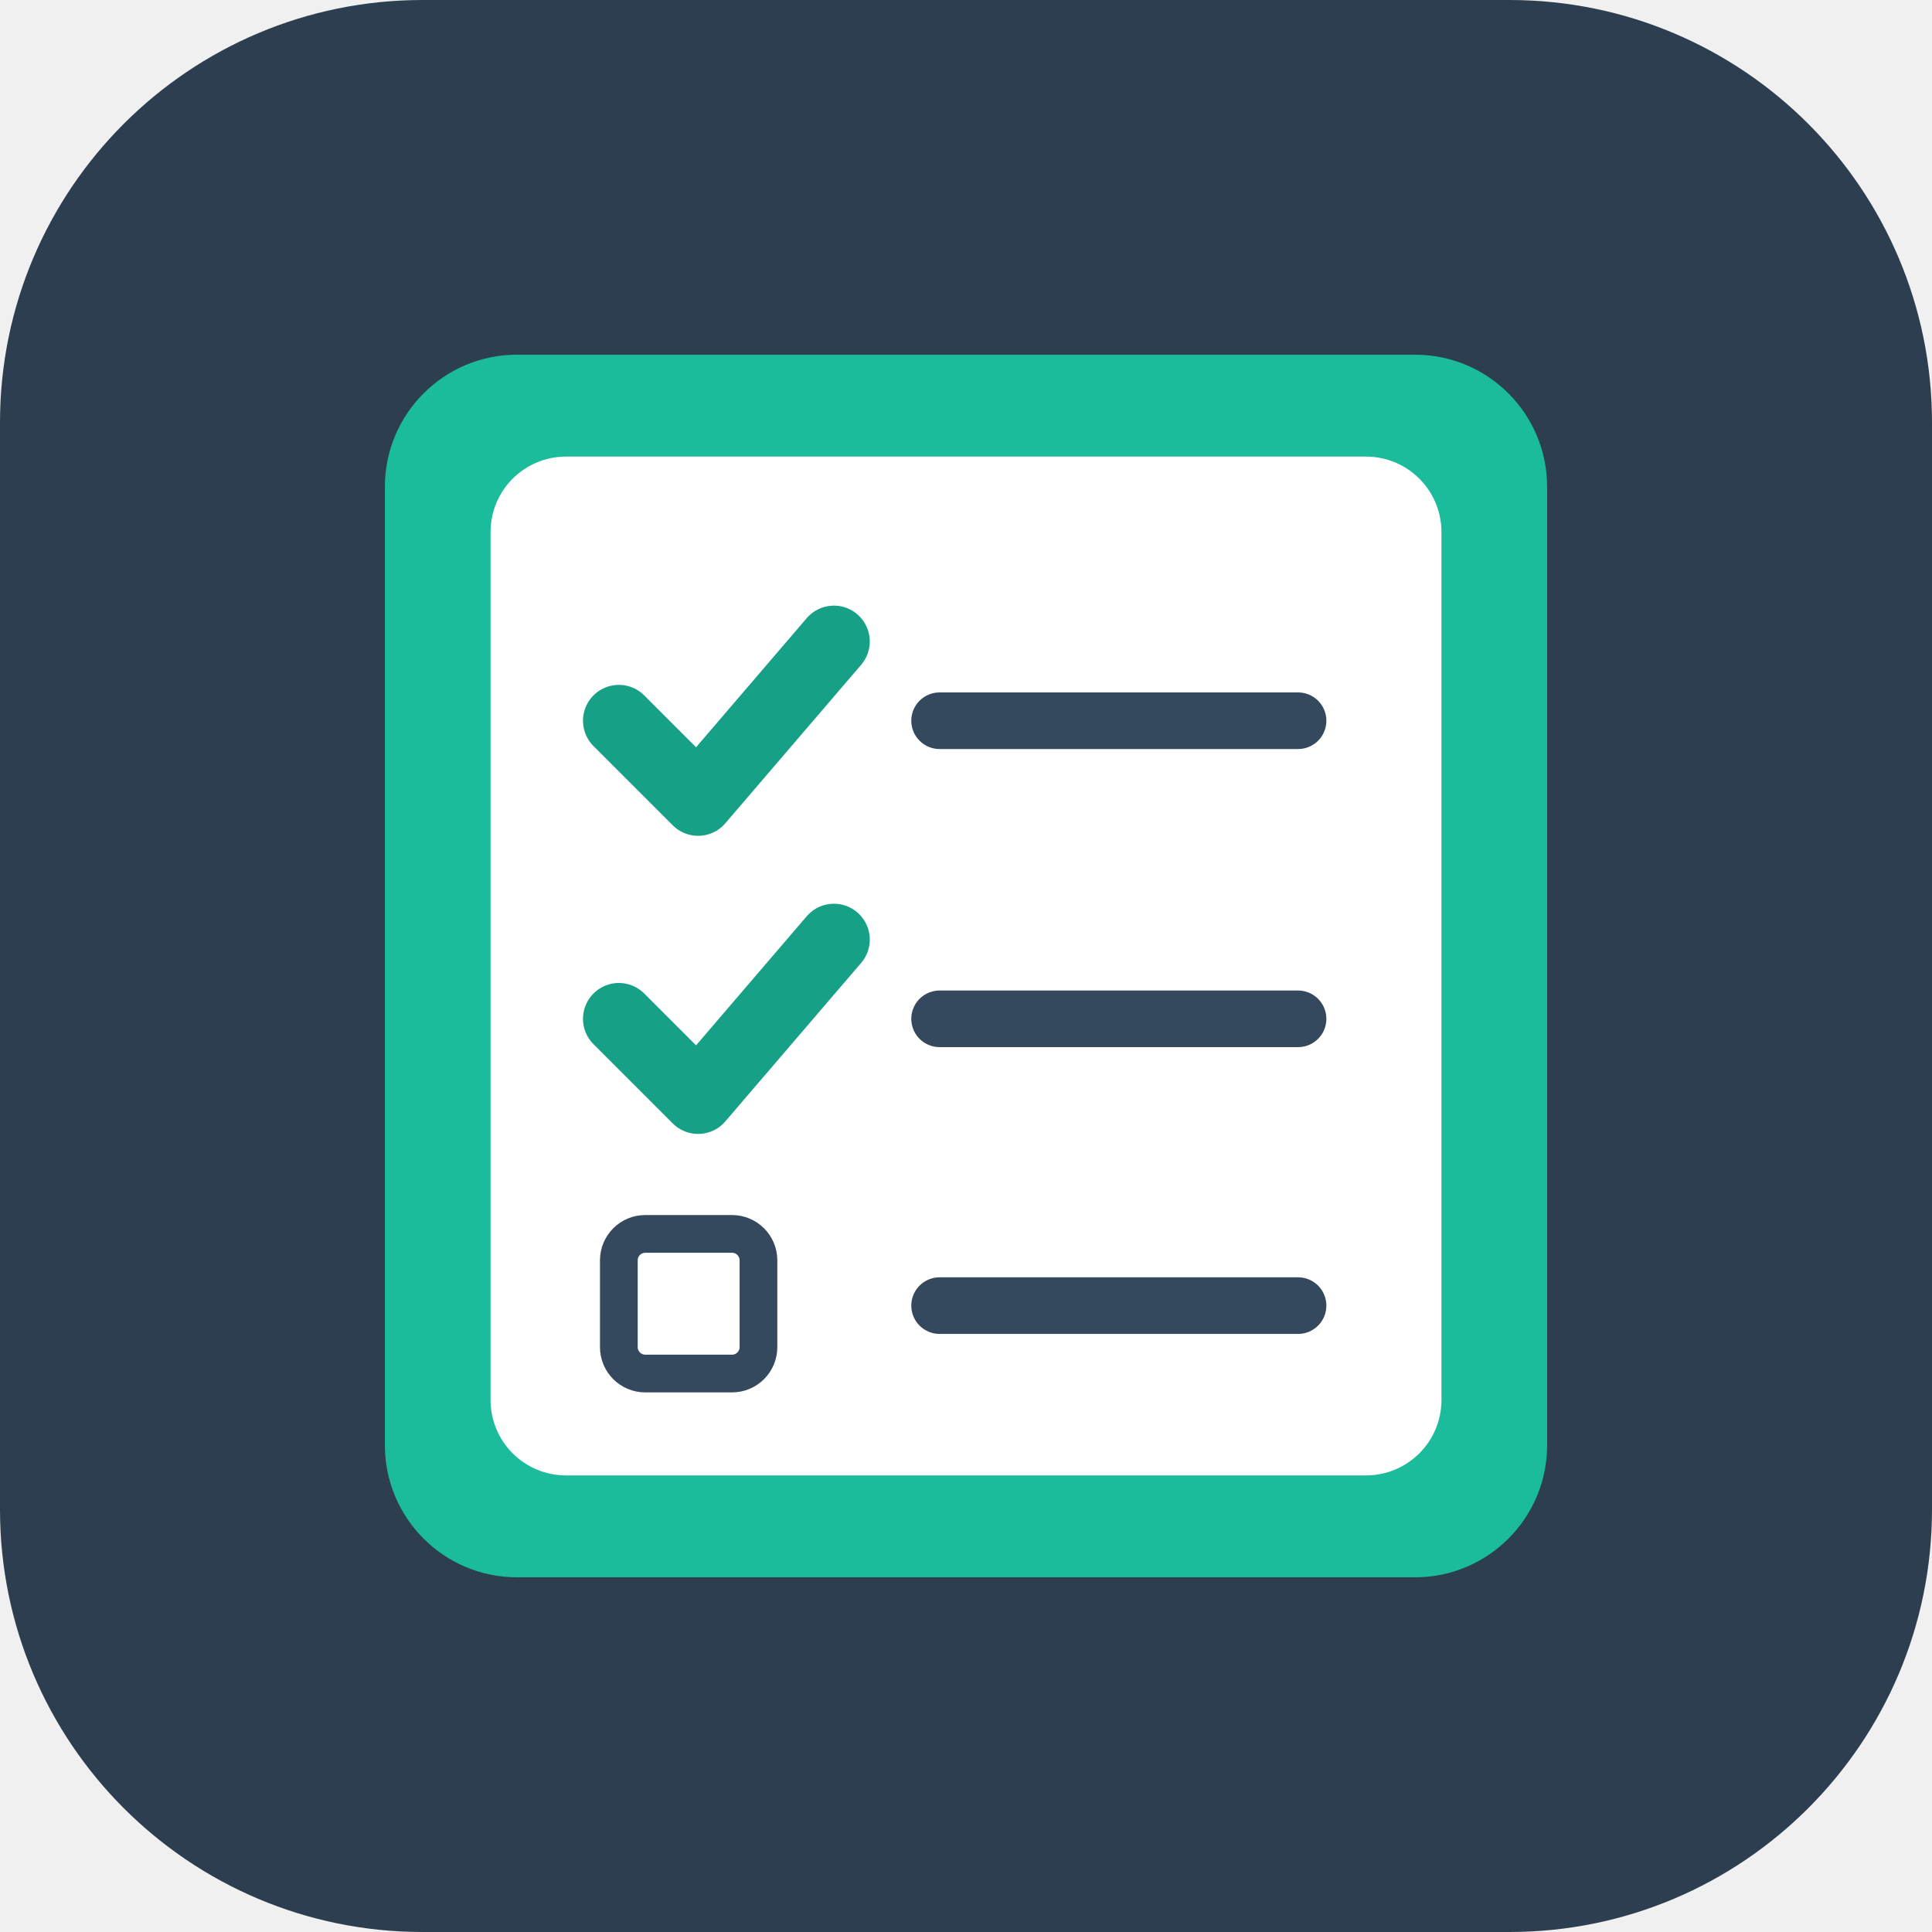
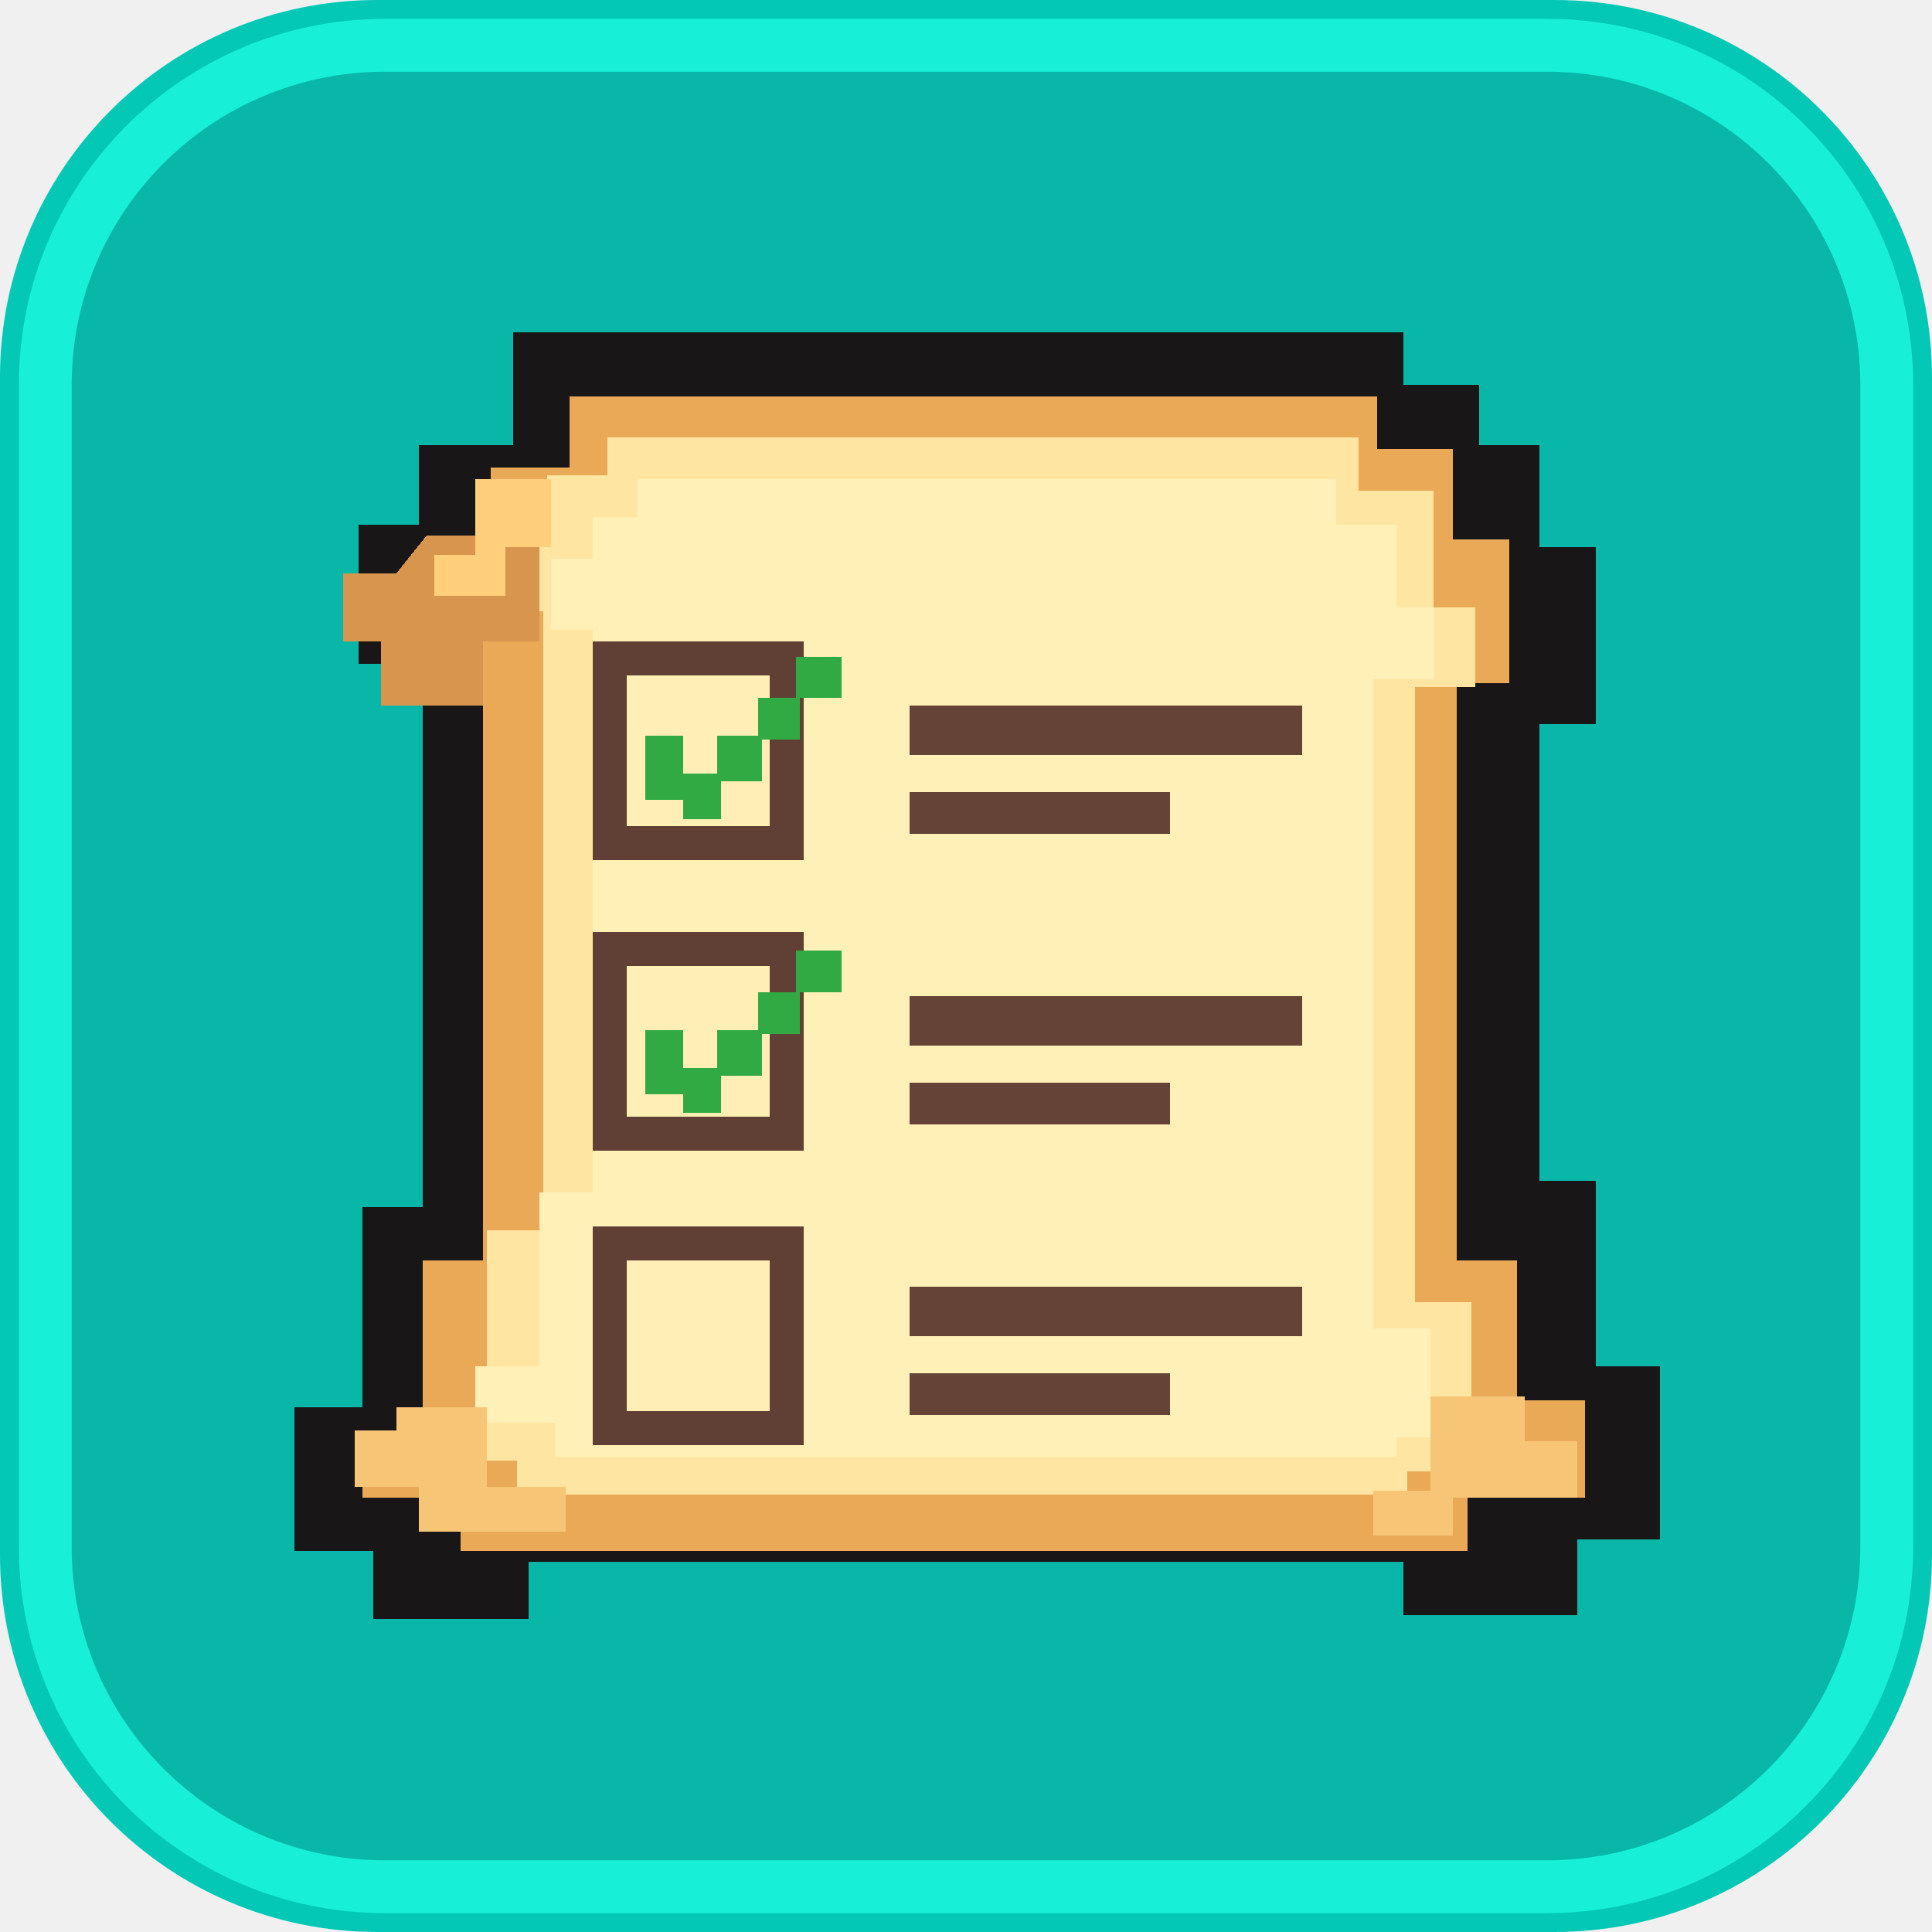
- <svg xmlns="http://www.w3.org/2000/svg" width="512" height="512" viewBox="0 0 512 512">
-   <rect width="512" height="512" rx="112" fill="#2c3e50" />
-   <rect x="102" y="94" width="308" height="324" rx="35" fill="#1abc9c" />
-   <rect x="130" y="121" width="252" height="270" rx="20" fill="#fff" />
-   <path d="m164 191 21 21 36-42m-57 100 21 21 36-42" fill="none" stroke="#16a085" stroke-width="19" stroke-linecap="round" stroke-linejoin="round" />
-   <rect x="164" y="327" width="37" height="37" rx="7" fill="none" stroke="#34495e" stroke-width="10" />
-   <path d="M249 191h95M249 270h95M249 346h95" stroke="#34495e" stroke-width="15" stroke-linecap="round" />
+ <svg xmlns="http://www.w3.org/2000/svg" viewBox="0 0 512 512" width="512" height="512">
+   <rect width="512" height="512" rx="100" fill="#03c8b5" />
+   <rect x="12" y="12" width="488" height="488" rx="90" fill="#08b7a8" stroke="#17f0d7" stroke-width="14" />
+   <g shape-rendering="crispEdges">
+     <path d="M136 88H372V102H392V118H408V145H423V192H408V313H423V362H440V408H418V428H372V414H140V429H99V411H78V373H96V320H112V176H95V139H111V118H136Z" fill="#191617" />
+     <path d="M151 105H365V119H385V143H400V181H386V334H402V371H420V397H389V411H122V397H96V379H112V334H128V172H112V151H130V124H151Z" fill="#e9a957" />
+     <path d="M161 116H360V130H380V161H391V182H375V345H390V374H404V390H373V396H137V387H113V373H129V326H144V162H130V142H145V126H161Z" fill="#ffe5a1" />
+     <path d="M169 127H354V139H370V161H380V180H364V352H379V374H390V381H370V386H147V377H126V362H143V316H157V167H146V148H157V137H169Z" fill="#fff0b7" />
+     <path d="M113 142H143V170H128V187H101V170H91V152H105Z" fill="#d8954e" />
+     <path d="M126 127H146V145H134V158H115V147H126Z" fill="#ffcf7c" />
+     <path d="M157 170H213V228H157Z M157 247H213V305H157Z M157 325H213V383H157Z" fill="#604035" />
+     <path d="M166 179H204V219H166Z M166 256H204V296H166Z M166 334H204V374H166Z" fill="#ffefb4" />
+     <path d="M171 195H181V205H190V195H201V185H211V174H223V185H212V196H202V207H191V217H181V212H171Z M171 273H181V283H190V273H201V263H211V252H223V263H212V274H202V285H191V295H181V290H171Z" fill="#32aa43" />
+     <path d="M241 187H345V200H241Z M241 210H310V221H241Z M241 264H345V277H241Z M241 287H310V298H241Z M241 341H345V354H241Z M241 364H310V375H241Z" fill="#654337" />
+     <path d="M105 373H129V394H150V406H111V394H94V379H105Z M379 370H404V382H418V397H385V407H364V395H379Z" fill="#f7c576" />
+   </g>
</svg>
